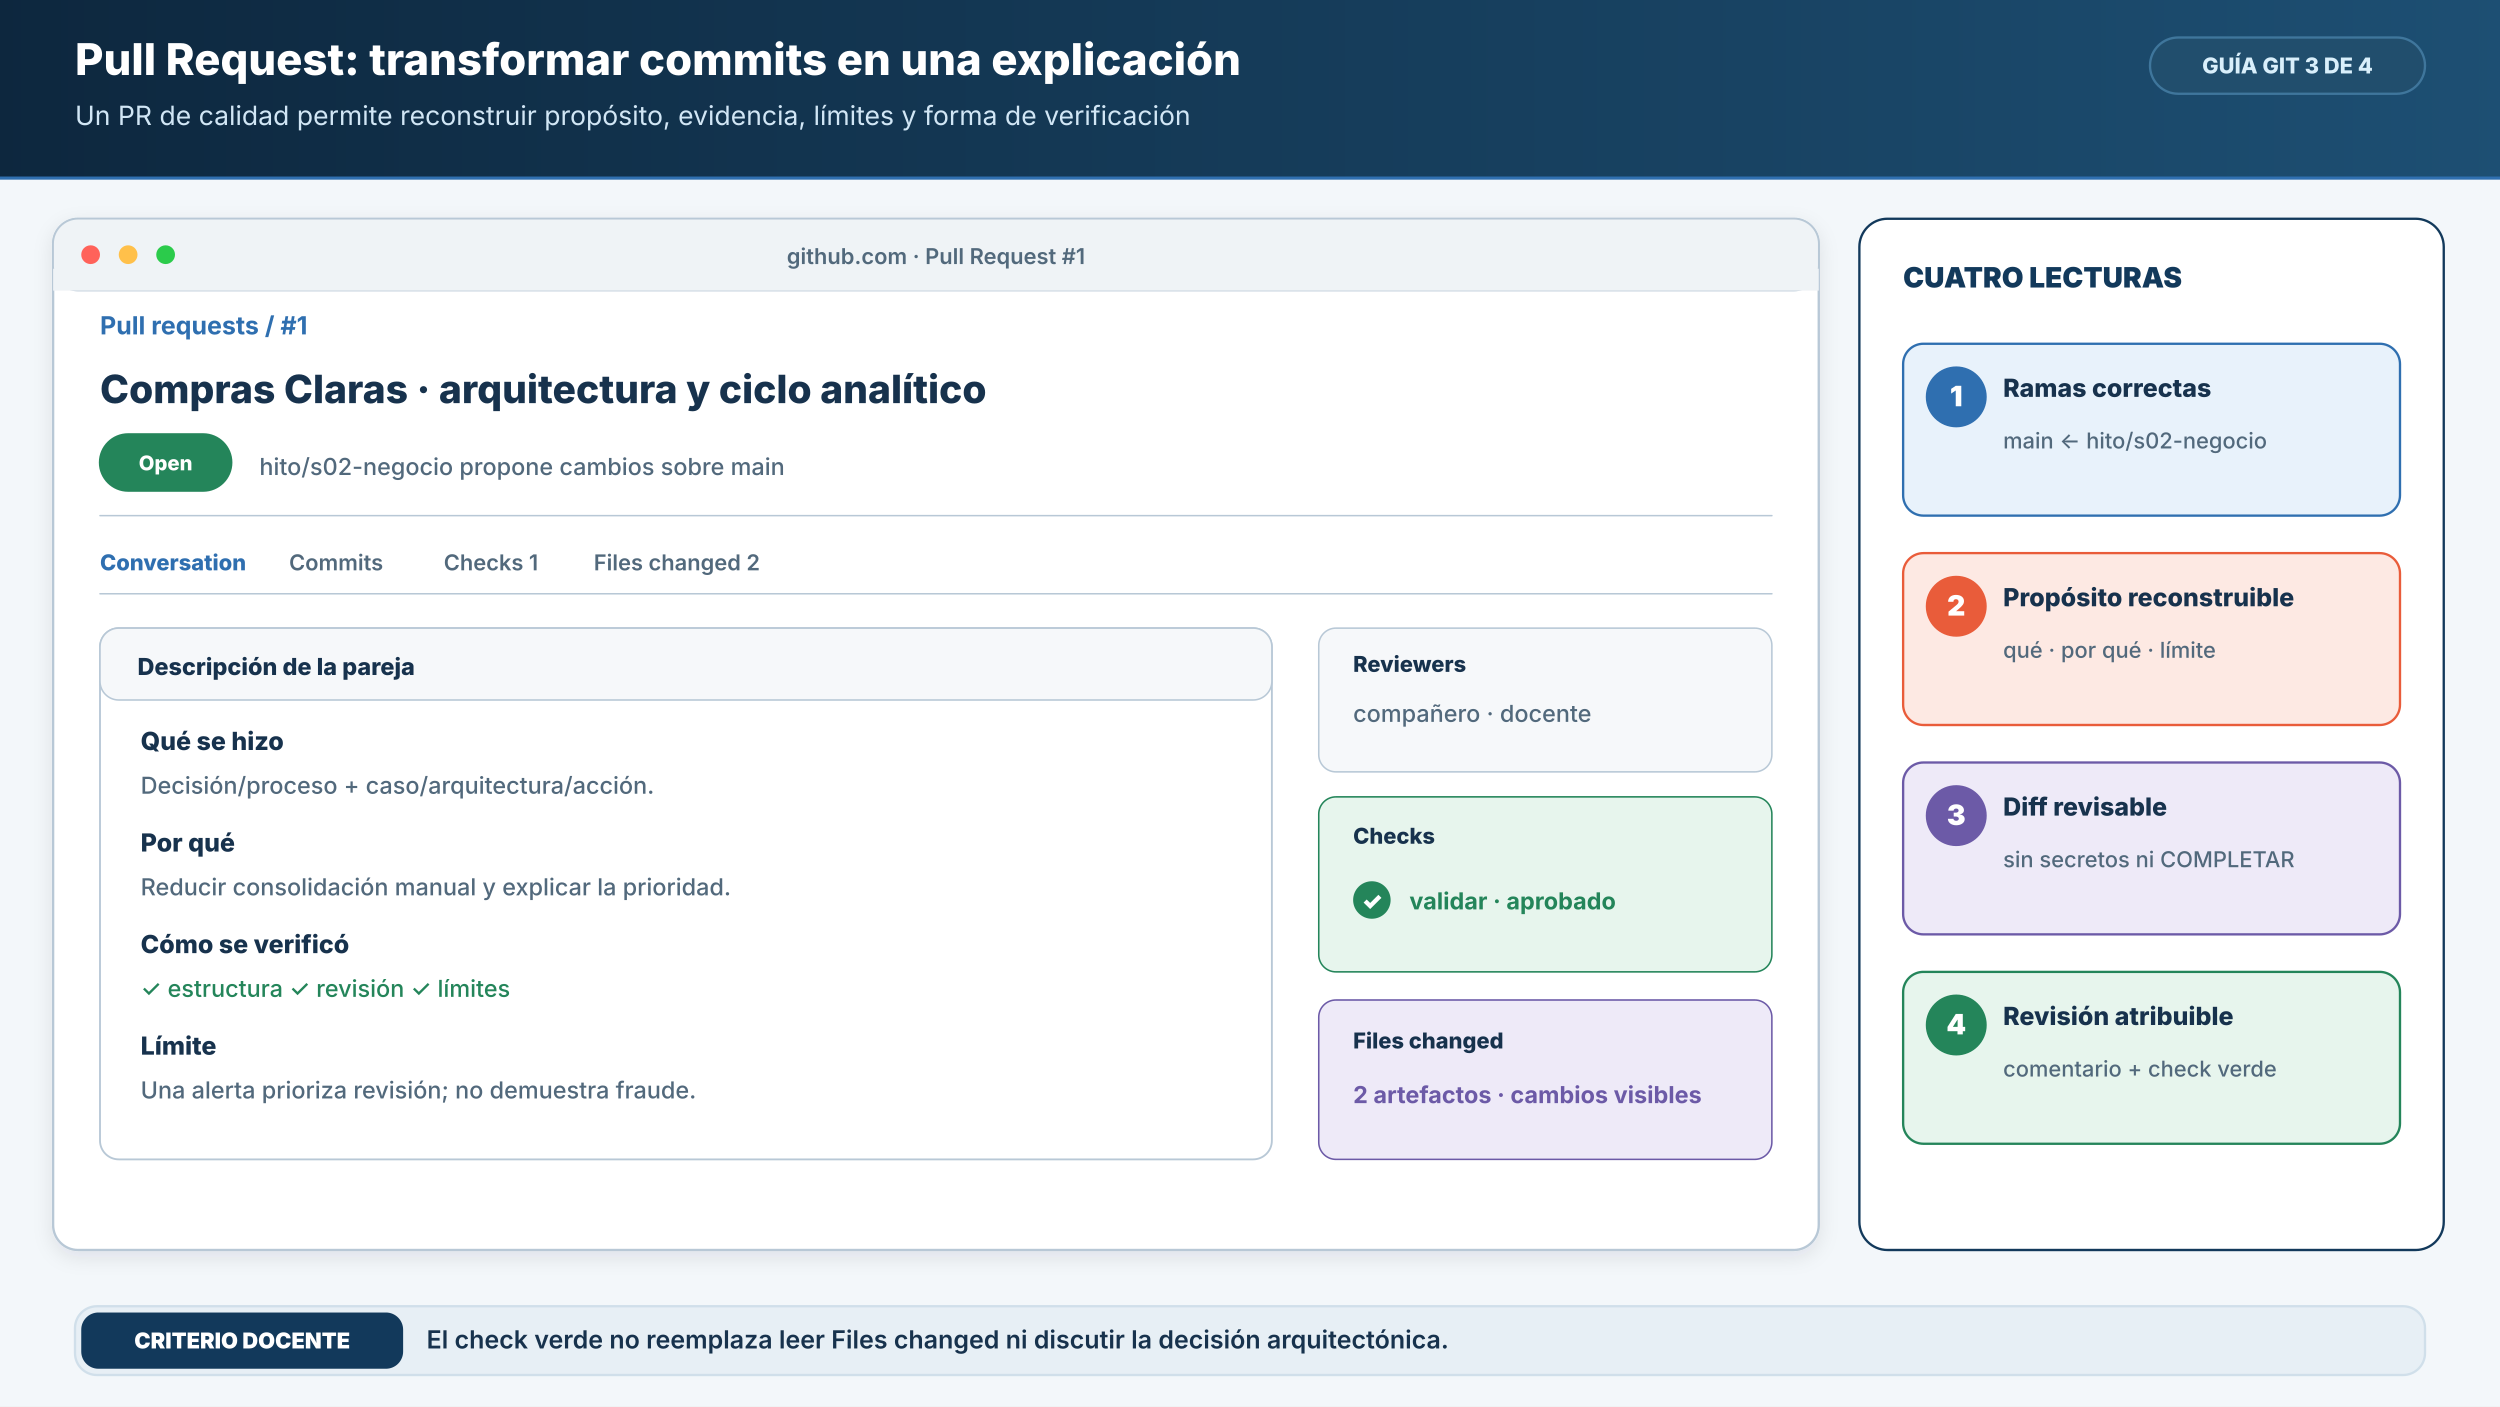
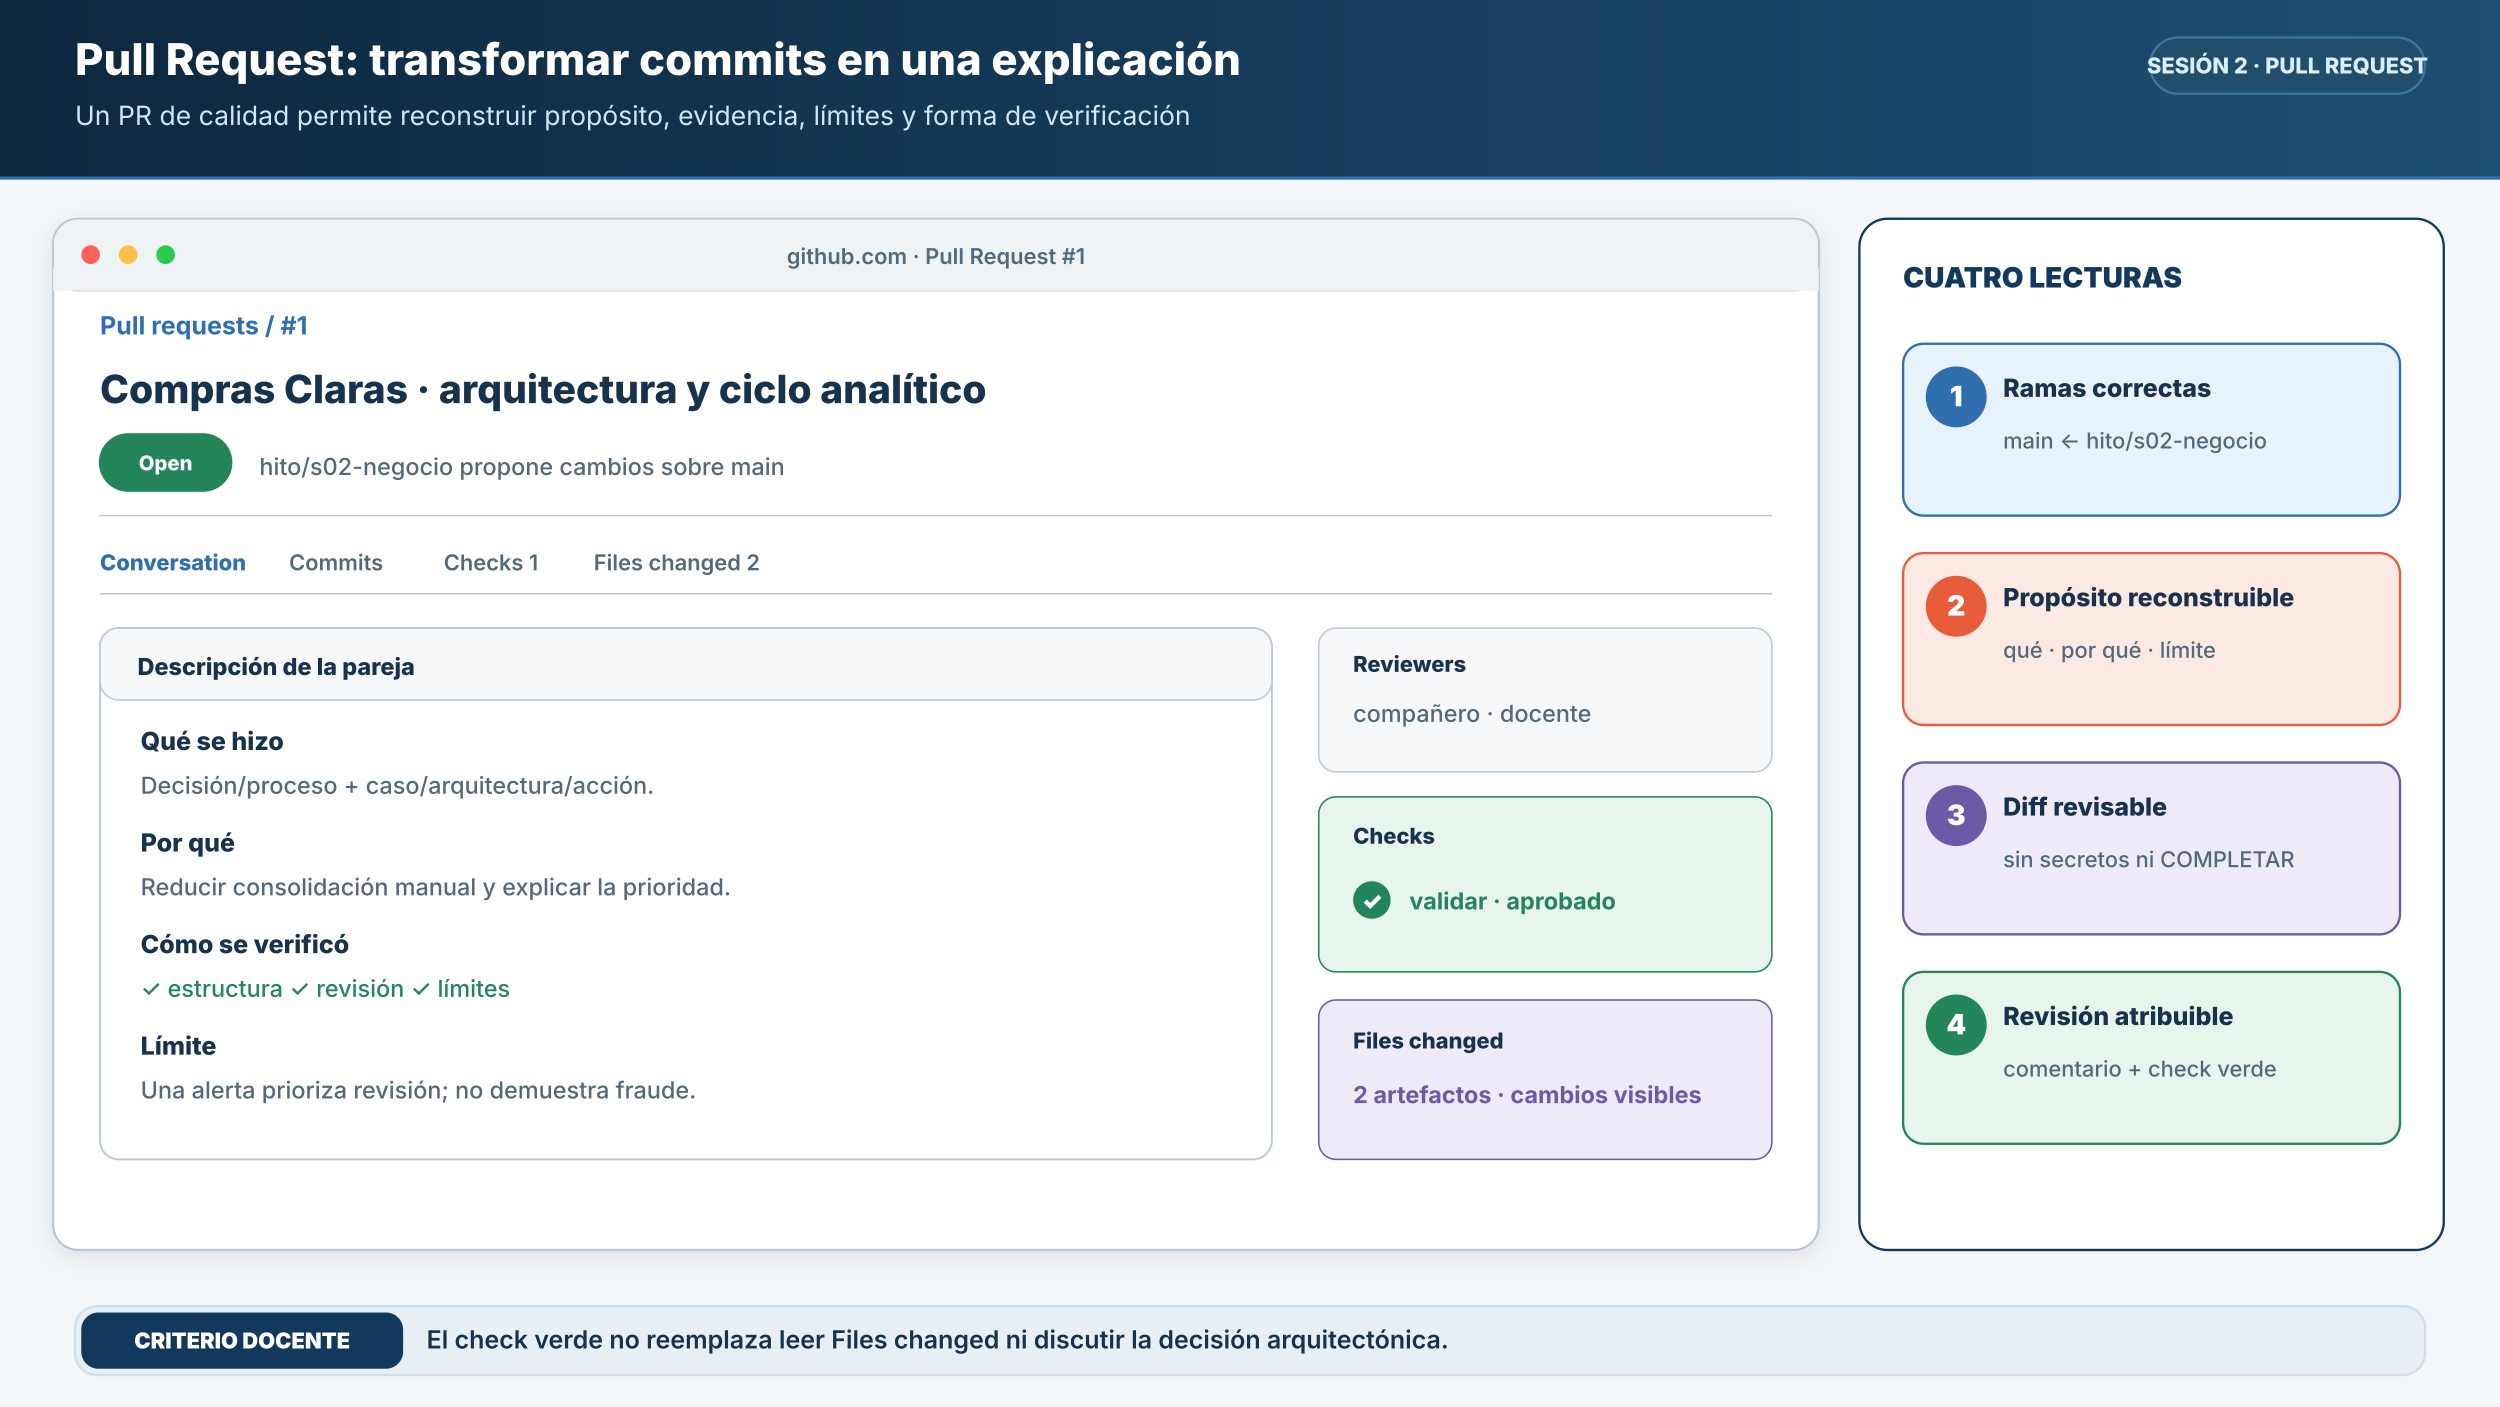
<svg xmlns="http://www.w3.org/2000/svg" width="1600" height="900" viewBox="0 0 1600 900" role="img" aria-labelledby="title desc">
  <defs>
    <linearGradient id="header-grad" x1="0" y1="0" x2="1" y2="0">
      <stop offset="0%" stop-color="#0D273E" />
      <stop offset="100%" stop-color="#1D4F73" />
    </linearGradient>
    <linearGradient id="navy-card-grad" x1="0" y1="0" x2="0" y2="1">
      <stop offset="0%" stop-color="#184368" />
      <stop offset="100%" stop-color="#0F2B48" />
    </linearGradient>
    <linearGradient id="hub-grad" x1="0" y1="0" x2="1" y2="1">
      <stop offset="0%" stop-color="#1C4B72" />
      <stop offset="100%" stop-color="#0A2238" />
    </linearGradient>
    <filter id="shadow" x="-10%" y="-10%" width="125%" height="130%">
      <feDropShadow dx="0" dy="4" stdDeviation="6" flood-color="#0F2B48" flood-opacity="0.09" />
    </filter>
    <filter id="shadow-lg" x="-15%" y="-15%" width="135%" height="140%">
      <feDropShadow dx="0" dy="8" stdDeviation="12" flood-color="#0F2B48" flood-opacity="0.14" />
    </filter>
    <marker id="arrow-blue" markerWidth="10" markerHeight="10" refX="8" refY="3" orient="auto">
      <path d="M0,0 L0,6 L9,3 z" fill="#2F6FB0" />
    </marker>
    <marker id="arrow-red" markerWidth="10" markerHeight="10" refX="8" refY="3" orient="auto">
      <path d="M0,0 L0,6 L9,3 z" fill="#C93F34" />
    </marker>
    <marker id="arrow-green" markerWidth="10" markerHeight="10" refX="8" refY="3" orient="auto">
      <path d="M0,0 L0,6 L9,3 z" fill="#24855A" />
    </marker>
    <marker id="arrow-purple" markerWidth="10" markerHeight="10" refX="8" refY="3" orient="auto">
      <path d="M0,0 L0,6 L9,3 z" fill="#6C5AA7" />
    </marker>
    <marker id="arrow-orange" markerWidth="10" markerHeight="10" refX="8" refY="3" orient="auto">
      <path d="M0,0 L0,6 L9,3 z" fill="#E95C3A" />
    </marker>
    <marker id="arrow-amber" markerWidth="10" markerHeight="10" refX="8" refY="3" orient="auto">
      <path d="M0,0 L0,6 L9,3 z" fill="#C98500" />
    </marker>
    <marker id="arrow-teal" markerWidth="10" markerHeight="10" refX="8" refY="3" orient="auto">
      <path d="M0,0 L0,6 L9,3 z" fill="#167C80" />
    </marker>
    <marker id="arrow-ink" markerWidth="10" markerHeight="10" refX="8" refY="3" orient="auto">
      <path d="M0,0 L0,6 L9,3 z" fill="#17324D" />
    </marker>
  </defs>
  <rect width="1600" height="900" fill="#F3F7FA" />
  <rect x="0" y="0" width="1600" height="114" rx="0" fill="url(#header-grad)" stroke="#0D273E" stroke-width="0" opacity="1" />
  <line x1="0" y1="114" x2="1600" y2="114" stroke="#2F6FB0" stroke-width="2" fill="none" stroke-linecap="round" />
  <rect x="1376" y="24" width="176" height="36" rx="18" fill="#214E6D" stroke="#3F769C" stroke-width="1.5" opacity="1" />
  <text x="1464.0" y="47" fill="#D9EFFB" font-family="Inter, -apple-system, Segoe UI, Arial, sans-serif" font-size="14" font-weight="800" text-anchor="middle" style="">
-     <tspan x="1464.0" dy="0">GUÍA GIT 3 DE 4</tspan>
+     <tspan x="1464.0" dy="0">SESIÓN 2 · PULL REQUEST</tspan>
  </text>
  <text x="48" y="48" fill="#FFFFFF" font-family="Inter, -apple-system, Segoe UI, Arial, sans-serif" font-size="28" font-weight="800" text-anchor="start" style="">
    <tspan x="48" dy="0">Pull Request: transformar commits en una explicación</tspan>
  </text>
  <text x="48" y="80" fill="#D1E6F5" font-family="Inter, -apple-system, Segoe UI, Arial, sans-serif" font-size="17" font-weight="400" text-anchor="start" style="">
    <tspan x="48" dy="0">Un PR de calidad permite reconstruir propósito, evidencia, límites y forma de verificación</tspan>
  </text>
  <rect x="34" y="140" width="1130" height="660" rx="16" fill="#FFFFFF" stroke="#B8C8D6" stroke-width="1.5" opacity="1" filter="url(#shadow)" />
  <rect x="34" y="140" width="1130" height="46" rx="16" fill="#EFF3F6" stroke="#B8C8D6" stroke-width="1" opacity="1" />
  <rect x="34" y="172" width="1130" height="14" rx="0" fill="#EFF3F6" stroke="#EFF3F6" stroke-width="0" opacity="1" />
  <circle cx="58" cy="163" r="6" fill="#FF625A" stroke="#FF625A" stroke-width="0" />
  <circle cx="82" cy="163" r="6" fill="#FFC04A" stroke="#FFC04A" stroke-width="0" />
  <circle cx="106" cy="163" r="6" fill="#2BCB4B" stroke="#2BCB4B" stroke-width="0" />
  <text x="599.0" y="169" fill="#52697C" font-family="Inter, -apple-system, Segoe UI, Arial, sans-serif" font-size="14" font-weight="600" text-anchor="middle" style="">
    <tspan x="599.0" dy="0">github.com · Pull Request #1</tspan>
  </text>
  <text x="64" y="214" fill="#2F6FB0" font-family="Inter, -apple-system, Segoe UI, Arial, sans-serif" font-size="16" font-weight="700" text-anchor="start" style="">
    <tspan x="64" dy="0">Pull requests / #1</tspan>
  </text>
  <text x="64" y="258" fill="#17324D" font-family="Inter, -apple-system, Segoe UI, Arial, sans-serif" font-size="25" font-weight="800" text-anchor="start" style="">
    <tspan x="64" dy="0">Compras Claras · arquitectura y ciclo analítico</tspan>
  </text>
  <rect x="64" y="278" width="84" height="36" rx="18" fill="#24855A" stroke="#24855A" stroke-width="1.5" opacity="1" />
  <text x="106.0" y="301" fill="#FFFFFF" font-family="Inter, -apple-system, Segoe UI, Arial, sans-serif" font-size="13" font-weight="800" text-anchor="middle" style="">
    <tspan x="106.0" dy="0">Open</tspan>
  </text>
  <text x="166" y="304" fill="#52697C" font-family="Inter, -apple-system, Segoe UI, Arial, sans-serif" font-size="15" font-weight="550" text-anchor="start" style="">
    <tspan x="166" dy="0">hito/s02-negocio propone cambios sobre main</tspan>
  </text>
  <line x1="64" y1="330" x2="1134" y2="330" stroke="#B8C8D6" stroke-width="1" fill="none" stroke-linecap="round" />
  <text x="64" y="365" fill="#2F6FB0" font-family="Inter, -apple-system, Segoe UI, Arial, sans-serif" font-size="14" font-weight="800" text-anchor="start" style="">
    <tspan x="64" dy="0">Conversation</tspan>
  </text>
  <text x="185" y="365" fill="#52697C" font-family="Inter, -apple-system, Segoe UI, Arial, sans-serif" font-size="14" font-weight="600" text-anchor="start" style="">
    <tspan x="185" dy="0">Commits</tspan>
  </text>
  <text x="284" y="365" fill="#52697C" font-family="Inter, -apple-system, Segoe UI, Arial, sans-serif" font-size="14" font-weight="600" text-anchor="start" style="">
    <tspan x="284" dy="0">Checks 1</tspan>
  </text>
  <text x="380" y="365" fill="#52697C" font-family="Inter, -apple-system, Segoe UI, Arial, sans-serif" font-size="14" font-weight="600" text-anchor="start" style="">
    <tspan x="380" dy="0">Files changed 2</tspan>
  </text>
  <line x1="64" y1="380" x2="1134" y2="380" stroke="#B8C8D6" stroke-width="1" fill="none" stroke-linecap="round" />
  <rect x="64" y="402" width="750" height="340" rx="12" fill="#FFFFFF" stroke="#B8C8D6" stroke-width="1.2" opacity="1" />
  <rect x="64" y="402" width="750" height="46" rx="12" fill="#F6F8FA" stroke="#B8C8D6" stroke-width="1" opacity="1" />
  <text x="88" y="432" fill="#17324D" font-family="Inter, -apple-system, Segoe UI, Arial, sans-serif" font-size="15" font-weight="800" text-anchor="start" style="">
    <tspan x="88" dy="0">Descripción de la pareja</tspan>
  </text>
  <text x="90" y="480" fill="#17324D" font-family="Inter, -apple-system, Segoe UI, Arial, sans-serif" font-size="16" font-weight="800" text-anchor="start" style="">
    <tspan x="90" dy="0">Qué se hizo</tspan>
  </text>
  <text x="90" y="508" fill="#52697C" font-family="Inter, -apple-system, Segoe UI, Arial, sans-serif" font-size="15" font-weight="550" text-anchor="start" style="">
    <tspan x="90" dy="0">Decisión/proceso + caso/arquitectura/acción.</tspan>
  </text>
  <text x="90" y="545" fill="#17324D" font-family="Inter, -apple-system, Segoe UI, Arial, sans-serif" font-size="16" font-weight="800" text-anchor="start" style="">
    <tspan x="90" dy="0">Por qué</tspan>
  </text>
  <text x="90" y="573" fill="#52697C" font-family="Inter, -apple-system, Segoe UI, Arial, sans-serif" font-size="15" font-weight="550" text-anchor="start" style="">
    <tspan x="90" dy="0">Reducir consolidación manual y explicar la prioridad.</tspan>
  </text>
  <text x="90" y="610" fill="#17324D" font-family="Inter, -apple-system, Segoe UI, Arial, sans-serif" font-size="16" font-weight="800" text-anchor="start" style="">
    <tspan x="90" dy="0">Cómo se verificó</tspan>
  </text>
  <text x="90" y="638" fill="#24855A" font-family="Inter, -apple-system, Segoe UI, Arial, sans-serif" font-size="15" font-weight="550" text-anchor="start" style="">
    <tspan x="90" dy="0">✓ estructura  ✓ revisión  ✓ límites</tspan>
  </text>
  <text x="90" y="675" fill="#17324D" font-family="Inter, -apple-system, Segoe UI, Arial, sans-serif" font-size="16" font-weight="800" text-anchor="start" style="">
    <tspan x="90" dy="0">Límite</tspan>
  </text>
  <text x="90" y="703" fill="#52697C" font-family="Inter, -apple-system, Segoe UI, Arial, sans-serif" font-size="15" font-weight="550" text-anchor="start" style="">
    <tspan x="90" dy="0">Una alerta prioriza revisión; no demuestra fraude.</tspan>
  </text>
  <rect x="844" y="402" width="290" height="92" rx="11" fill="#F6F8FA" stroke="#B8C8D6" stroke-width="1" opacity="1" />
  <text x="866" y="430" fill="#17324D" font-family="Inter, -apple-system, Segoe UI, Arial, sans-serif" font-size="14" font-weight="800" text-anchor="start" style="">
    <tspan x="866" dy="0">Reviewers</tspan>
  </text>
  <text x="866" y="462" fill="#52697C" font-family="Inter, -apple-system, Segoe UI, Arial, sans-serif" font-size="15" font-weight="550" text-anchor="start" style="">
    <tspan x="866" dy="0">compañero · docente</tspan>
  </text>
  <rect x="844" y="510" width="290" height="112" rx="11" fill="#E7F5ED" stroke="#24855A" stroke-width="1" opacity="1" />
  <text x="866" y="540" fill="#17324D" font-family="Inter, -apple-system, Segoe UI, Arial, sans-serif" font-size="14" font-weight="800" text-anchor="start" style="">
    <tspan x="866" dy="0">Checks</tspan>
  </text>
  <circle cx="878" cy="576" r="12" fill="#24855A" stroke="#24855A" stroke-width="0" />
  <text x="878" y="582" fill="#FFFFFF" font-family="Inter, -apple-system, Segoe UI, Arial, sans-serif" font-size="15" font-weight="900" text-anchor="middle" style="">
    <tspan x="878" dy="0">✓</tspan>
  </text>
  <text x="902" y="582" fill="#24855A" font-family="Inter, -apple-system, Segoe UI, Arial, sans-serif" font-size="15" font-weight="700" text-anchor="start" style="">
    <tspan x="902" dy="0">validar · aprobado</tspan>
  </text>
  <rect x="844" y="640" width="290" height="102" rx="11" fill="#EEEAF8" stroke="#6C5AA7" stroke-width="1" opacity="1" />
  <text x="866" y="671" fill="#17324D" font-family="Inter, -apple-system, Segoe UI, Arial, sans-serif" font-size="14" font-weight="800" text-anchor="start" style="">
    <tspan x="866" dy="0">Files changed</tspan>
  </text>
  <text x="866" y="706" fill="#6C5AA7" font-family="Inter, -apple-system, Segoe UI, Arial, sans-serif" font-size="15" font-weight="700" text-anchor="start" style="">
    <tspan x="866" dy="0">2 artefactos · cambios visibles</tspan>
  </text>
  <rect x="1190" y="140" width="374" height="660" rx="18" fill="#FFFFFF" stroke="#12395B" stroke-width="1.5" opacity="1" />
  <text x="1218" y="184" fill="#12395B" font-family="Inter, -apple-system, Segoe UI, Arial, sans-serif" font-size="18" font-weight="900" text-anchor="start" style="">
    <tspan x="1218" dy="0">CUATRO LECTURAS</tspan>
  </text>
  <rect x="1218" y="220" width="318" height="110" rx="13" fill="#E8F2FB" stroke="#2F6FB0" stroke-width="1.5" opacity="1" />
  <circle cx="1252" cy="254" r="19" fill="#2F6FB0" stroke="#2F6FB0" stroke-width="1" />
  <text x="1252" y="260" fill="#FFFFFF" font-family="Inter, -apple-system, Segoe UI, Arial, sans-serif" font-size="18" font-weight="900" text-anchor="middle" style="">
    <tspan x="1252" dy="0">1</tspan>
  </text>
  <text x="1282" y="254" fill="#17324D" font-family="Inter, -apple-system, Segoe UI, Arial, sans-serif" font-size="16" font-weight="800" text-anchor="start" style="">
    <tspan x="1282" dy="0">Ramas correctas</tspan>
  </text>
  <text x="1282" y="287" fill="#52697C" font-family="Inter, -apple-system, Segoe UI, Arial, sans-serif" font-size="14" font-weight="550" text-anchor="start" style="">
    <tspan x="1282" dy="0">main ← hito/s02-negocio</tspan>
  </text>
  <rect x="1218" y="354" width="318" height="110" rx="13" fill="#FDE9E3" stroke="#E95C3A" stroke-width="1.5" opacity="1" />
  <circle cx="1252" cy="388" r="19" fill="#E95C3A" stroke="#E95C3A" stroke-width="1" />
  <text x="1252" y="394" fill="#FFFFFF" font-family="Inter, -apple-system, Segoe UI, Arial, sans-serif" font-size="18" font-weight="900" text-anchor="middle" style="">
    <tspan x="1252" dy="0">2</tspan>
  </text>
  <text x="1282" y="388" fill="#17324D" font-family="Inter, -apple-system, Segoe UI, Arial, sans-serif" font-size="16" font-weight="800" text-anchor="start" style="">
    <tspan x="1282" dy="0">Propósito reconstruible</tspan>
  </text>
  <text x="1282" y="421" fill="#52697C" font-family="Inter, -apple-system, Segoe UI, Arial, sans-serif" font-size="14" font-weight="550" text-anchor="start" style="">
    <tspan x="1282" dy="0">qué · por qué · límite</tspan>
  </text>
  <rect x="1218" y="488" width="318" height="110" rx="13" fill="#EEEAF8" stroke="#6C5AA7" stroke-width="1.5" opacity="1" />
  <circle cx="1252" cy="522" r="19" fill="#6C5AA7" stroke="#6C5AA7" stroke-width="1" />
  <text x="1252" y="528" fill="#FFFFFF" font-family="Inter, -apple-system, Segoe UI, Arial, sans-serif" font-size="18" font-weight="900" text-anchor="middle" style="">
    <tspan x="1252" dy="0">3</tspan>
  </text>
  <text x="1282" y="522" fill="#17324D" font-family="Inter, -apple-system, Segoe UI, Arial, sans-serif" font-size="16" font-weight="800" text-anchor="start" style="">
    <tspan x="1282" dy="0">Diff revisable</tspan>
  </text>
  <text x="1282" y="555" fill="#52697C" font-family="Inter, -apple-system, Segoe UI, Arial, sans-serif" font-size="14" font-weight="550" text-anchor="start" style="">
    <tspan x="1282" dy="0">sin secretos ni COMPLETAR</tspan>
  </text>
  <rect x="1218" y="622" width="318" height="110" rx="13" fill="#E7F5ED" stroke="#24855A" stroke-width="1.5" opacity="1" />
  <circle cx="1252" cy="656" r="19" fill="#24855A" stroke="#24855A" stroke-width="1" />
  <text x="1252" y="662" fill="#FFFFFF" font-family="Inter, -apple-system, Segoe UI, Arial, sans-serif" font-size="18" font-weight="900" text-anchor="middle" style="">
    <tspan x="1252" dy="0">4</tspan>
  </text>
  <text x="1282" y="656" fill="#17324D" font-family="Inter, -apple-system, Segoe UI, Arial, sans-serif" font-size="16" font-weight="800" text-anchor="start" style="">
    <tspan x="1282" dy="0">Revisión atribuible</tspan>
  </text>
  <text x="1282" y="689" fill="#52697C" font-family="Inter, -apple-system, Segoe UI, Arial, sans-serif" font-size="14" font-weight="550" text-anchor="start" style="">
    <tspan x="1282" dy="0">comentario + check verde</tspan>
  </text>
  <rect x="48" y="836" width="1504" height="44" rx="14" fill="#E7EFF5" stroke="#D0DFEA" stroke-width="1.5" opacity="1" />
  <rect x="52" y="840" width="206" height="36" rx="11" fill="#12395B" stroke="#12395B" stroke-width="0" opacity="1" />
  <text x="155.0" y="863" fill="#FFFFFF" font-family="Inter, -apple-system, Segoe UI, Arial, sans-serif" font-size="14" font-weight="900" text-anchor="middle" style="">
    <tspan x="155.0" dy="0">CRITERIO DOCENTE</tspan>
  </text>
  <text x="273" y="863" fill="#17324D" font-family="Inter, -apple-system, Segoe UI, Arial, sans-serif" font-size="16" font-weight="600" text-anchor="start" style="">
    <tspan x="273" dy="0">El check verde no reemplaza leer Files changed ni discutir la decisión arquitectónica.</tspan>
  </text>
</svg>
